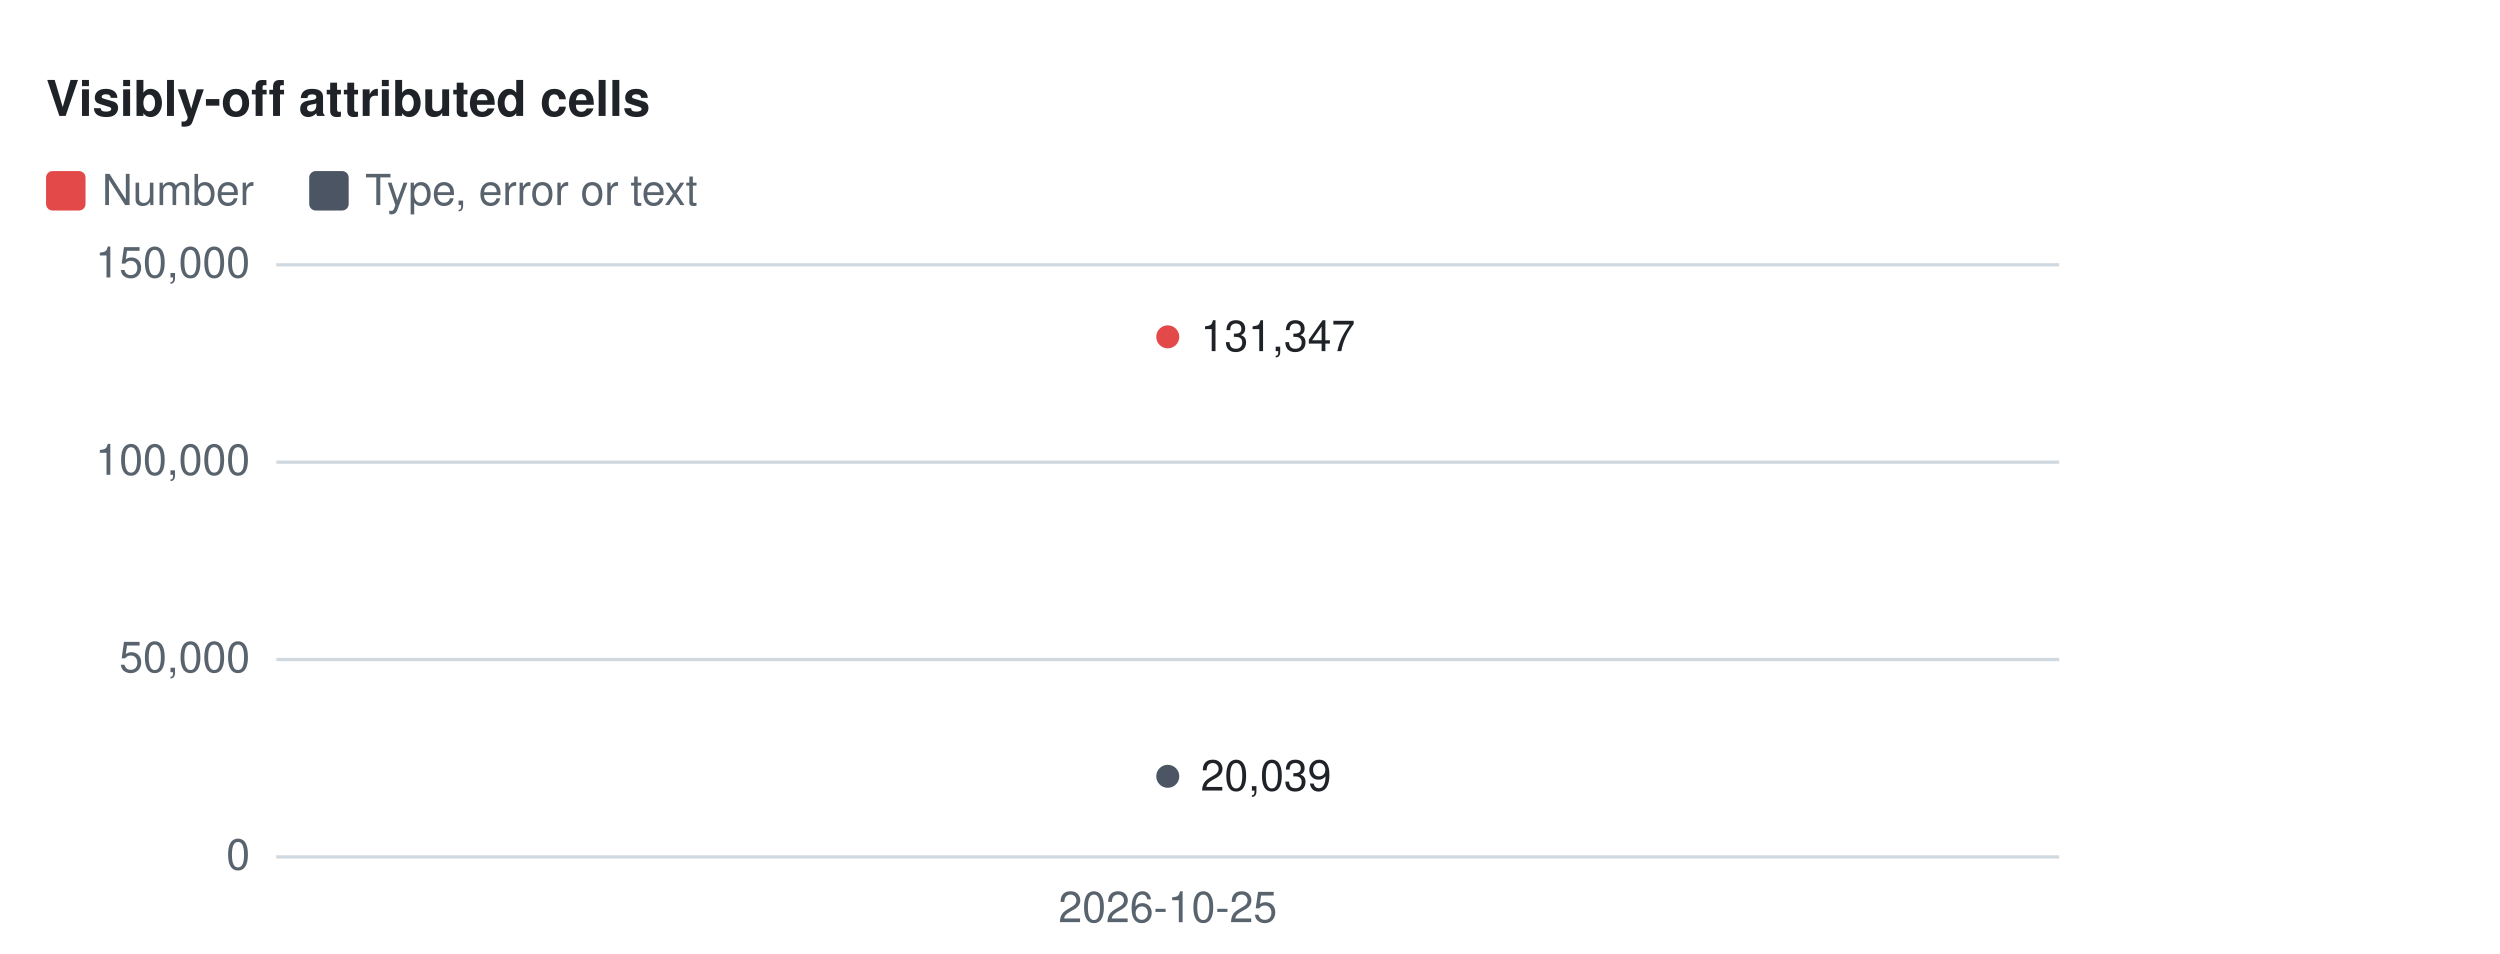
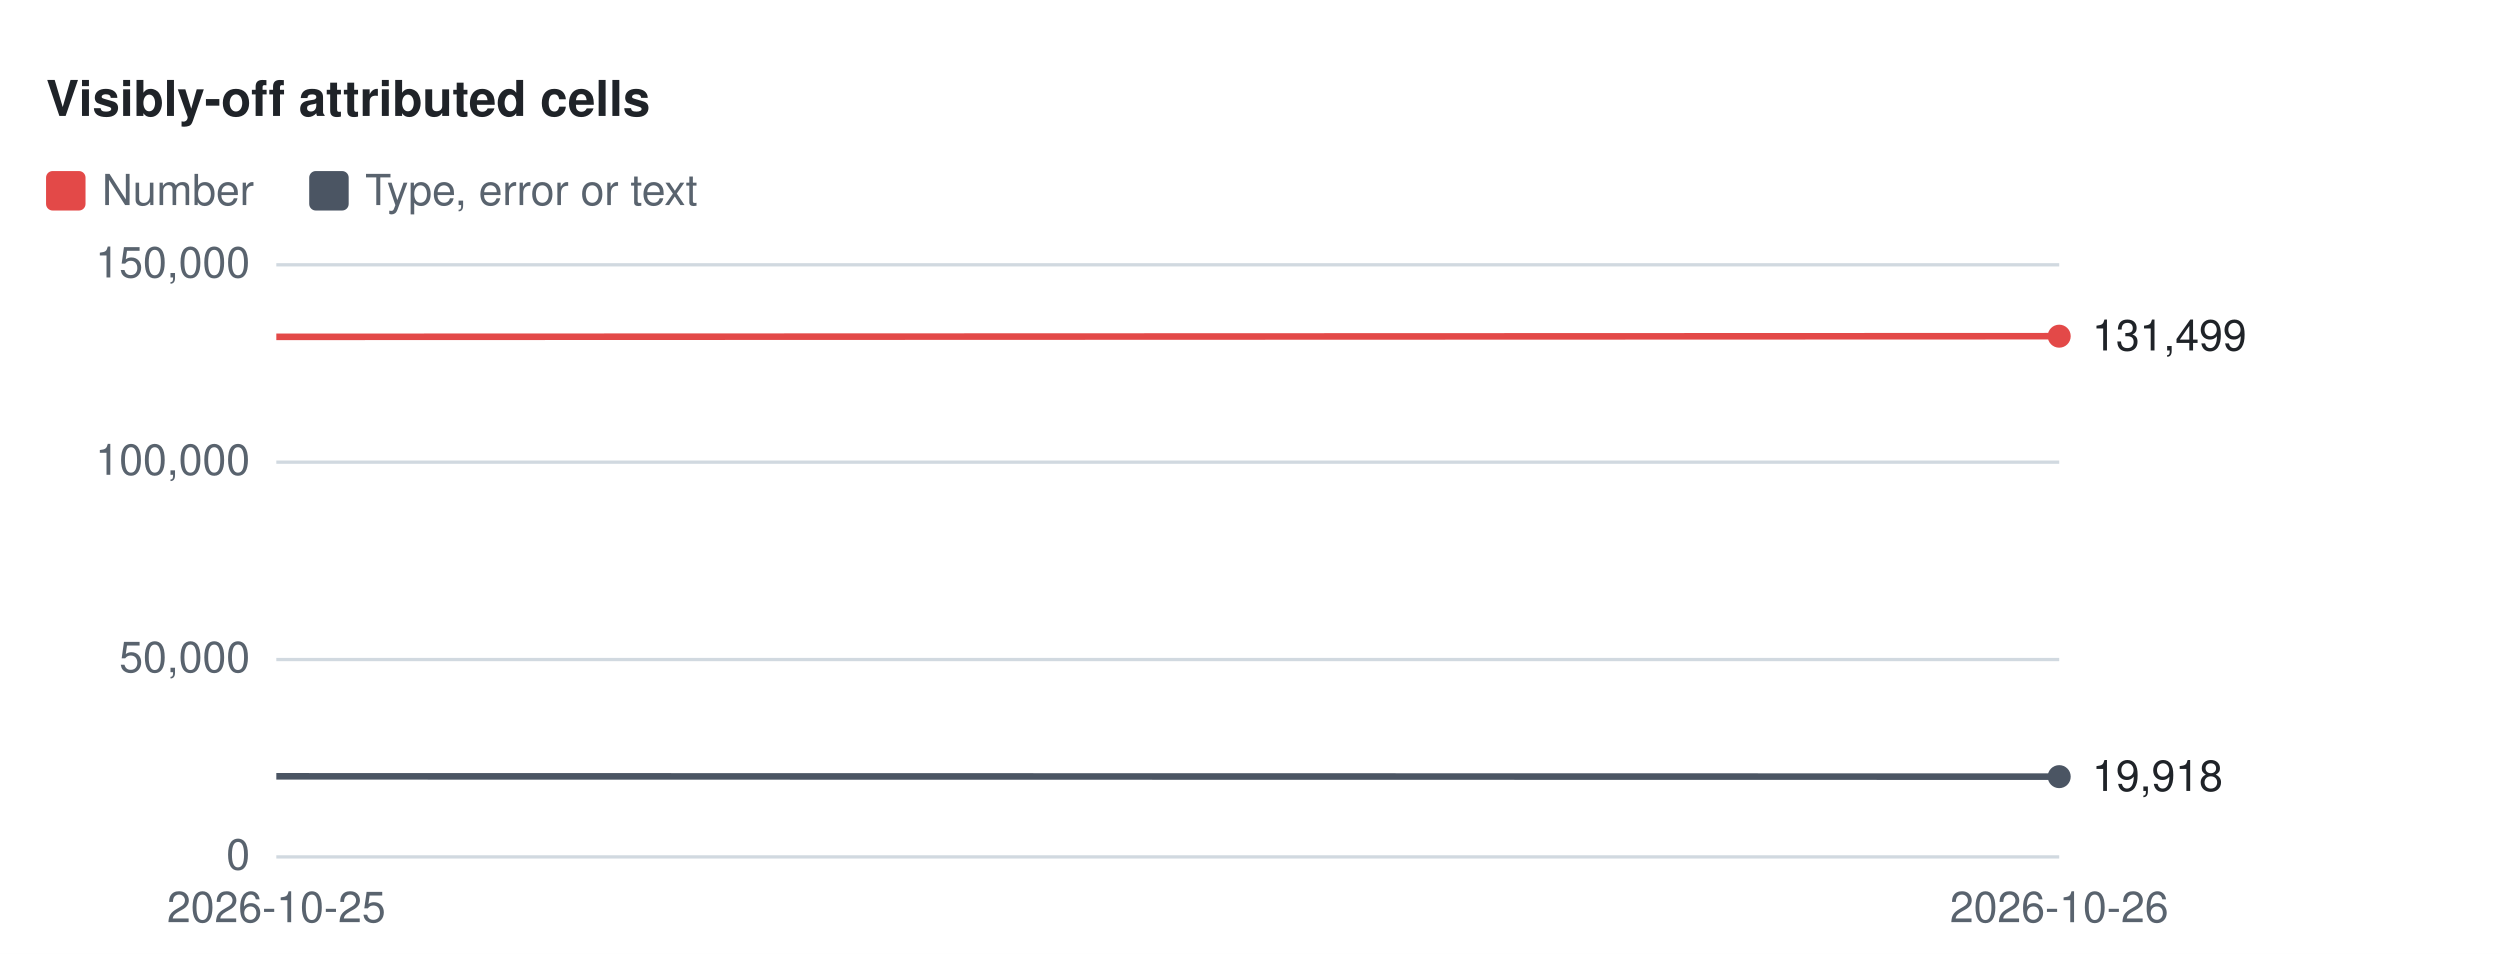
<svg xmlns="http://www.w3.org/2000/svg" width="760" height="290" viewBox="0 0 760 290" role="img" aria-labelledby="t d">
  <style>text{font-family:system-ui,-apple-system,'Segoe UI',Helvetica,Arial,sans-serif;font-size:13px}.title{font-size:15px;font-weight:600}.num{font-variant-numeric:tabular-nums}.bg{fill:#ffffff}.ink{fill:#1f2328}.muted{fill:#59636e}.grid{fill:#d1d9e0}.b-numeric{fill:#e34948}.b-other{fill:#4b5563}.s-numeric{stroke:#e34948}.s-other{stroke:#4b5563}@media (prefers-color-scheme: dark){.bg{fill:#0d1117}.ink{fill:#f0f6fc}.muted{fill:#9198a1}.grid{fill:#3d444d}.b-numeric{fill:#e66767}.b-other{fill:#9ca3af}.s-numeric{stroke:#e66767}.s-other{stroke:#9ca3af}}</style>
  <rect class="bg" fill="#ffffff" x="0" y="0" width="760" height="290" />
  <g transform="translate(14,14)">
    <text x="0.0" y="16.0" class="ink title" fill="#1f2328" text-anchor="start" dominant-baseline="middle">Visibly-off attributed cells</text>
    <rect class="b-numeric" fill="#e34948" x="0.0" y="38" width="12" height="12" rx="2" />
    <text x="17.0" y="44.0" class="muted" fill="#59636e" text-anchor="start" dominant-baseline="middle">Number</text>
    <rect class="b-other" fill="#4b5563" x="80.0" y="38" width="12" height="12" rx="2" />
    <text x="97.0" y="44.0" class="muted" fill="#59636e" text-anchor="start" dominant-baseline="middle">Type, error or text</text>
    <rect class="grid" fill="#d1d9e0" x="70" y="246.0" width="542" height="1" />
    <text x="62.0" y="246.0" class="muted num" fill="#59636e" text-anchor="end" dominant-baseline="middle">0</text>
    <rect class="grid" fill="#d1d9e0" x="70" y="186.0" width="542" height="1" />
    <text x="62.0" y="186.0" class="muted num" fill="#59636e" text-anchor="end" dominant-baseline="middle">50,000</text>
    <rect class="grid" fill="#d1d9e0" x="70" y="126.0" width="542" height="1" />
    <text x="62.0" y="126.0" class="muted num" fill="#59636e" text-anchor="end" dominant-baseline="middle">100,000</text>
    <rect class="grid" fill="#d1d9e0" x="70" y="66.0" width="542" height="1" />
    <text x="62.0" y="66.0" class="muted num" fill="#59636e" text-anchor="end" dominant-baseline="middle">150,000</text>
-     <text x="341.0" y="262.0" class="muted num" fill="#59636e" text-anchor="middle" dominant-baseline="middle">2026-10-25</text>
-     <circle class="b-numeric" fill="#e34948" cx="341.0" cy="88.4" r="3.5" />
-     <circle class="b-other" fill="#4b5563" cx="341.0" cy="222.0" r="3.5" />
-     <text x="351.0" y="88.4" class="ink num" fill="#1f2328" text-anchor="start" dominant-baseline="middle">131,347</text>
-     <text x="351.0" y="222.0" class="ink num" fill="#1f2328" text-anchor="start" dominant-baseline="middle">20,039</text>
+     <text x="70.0" y="262.0" class="muted num" fill="#59636e" text-anchor="middle" dominant-baseline="middle">2026-10-25</text>
+     <text x="612.0" y="262.0" class="muted num" fill="#59636e" text-anchor="middle" dominant-baseline="middle">2026-10-26</text>
+     <polyline class="s-numeric" stroke="#e34948" fill="none" stroke-width="2" stroke-linejoin="round" points="70.0,88.4 612.0,88.2" />
+     <circle class="b-numeric" fill="#e34948" cx="612.0" cy="88.2" r="3.5" />
+     <polyline class="s-other" stroke="#4b5563" fill="none" stroke-width="2" stroke-linejoin="round" points="70.0,222.0 612.0,222.1" />
+     <circle class="b-other" fill="#4b5563" cx="612.0" cy="222.1" r="3.5" />
+     <text x="622.0" y="88.2" class="ink num" fill="#1f2328" text-anchor="start" dominant-baseline="middle">131,499</text>
+     <text x="622.0" y="222.1" class="ink num" fill="#1f2328" text-anchor="start" dominant-baseline="middle">19,918</text>
  </g>
</svg>
